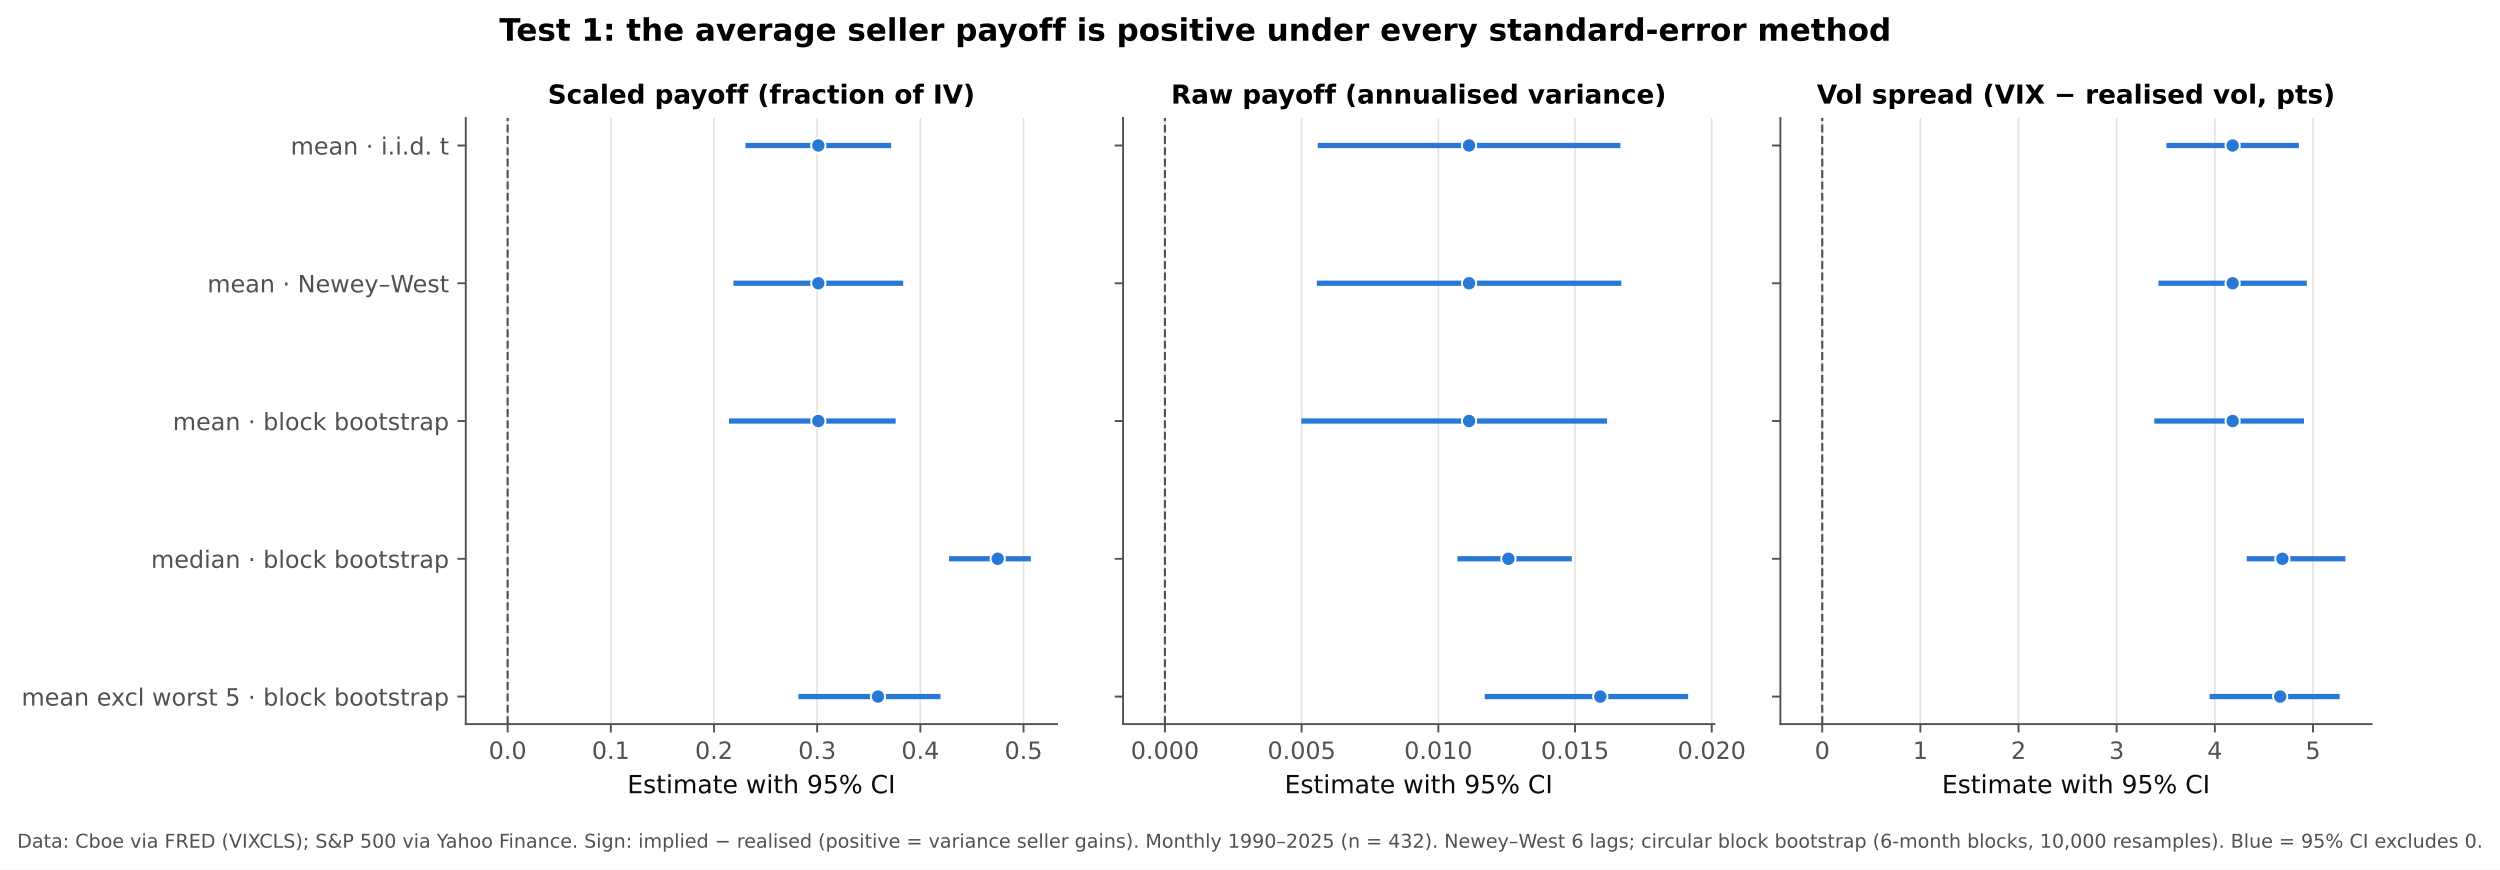
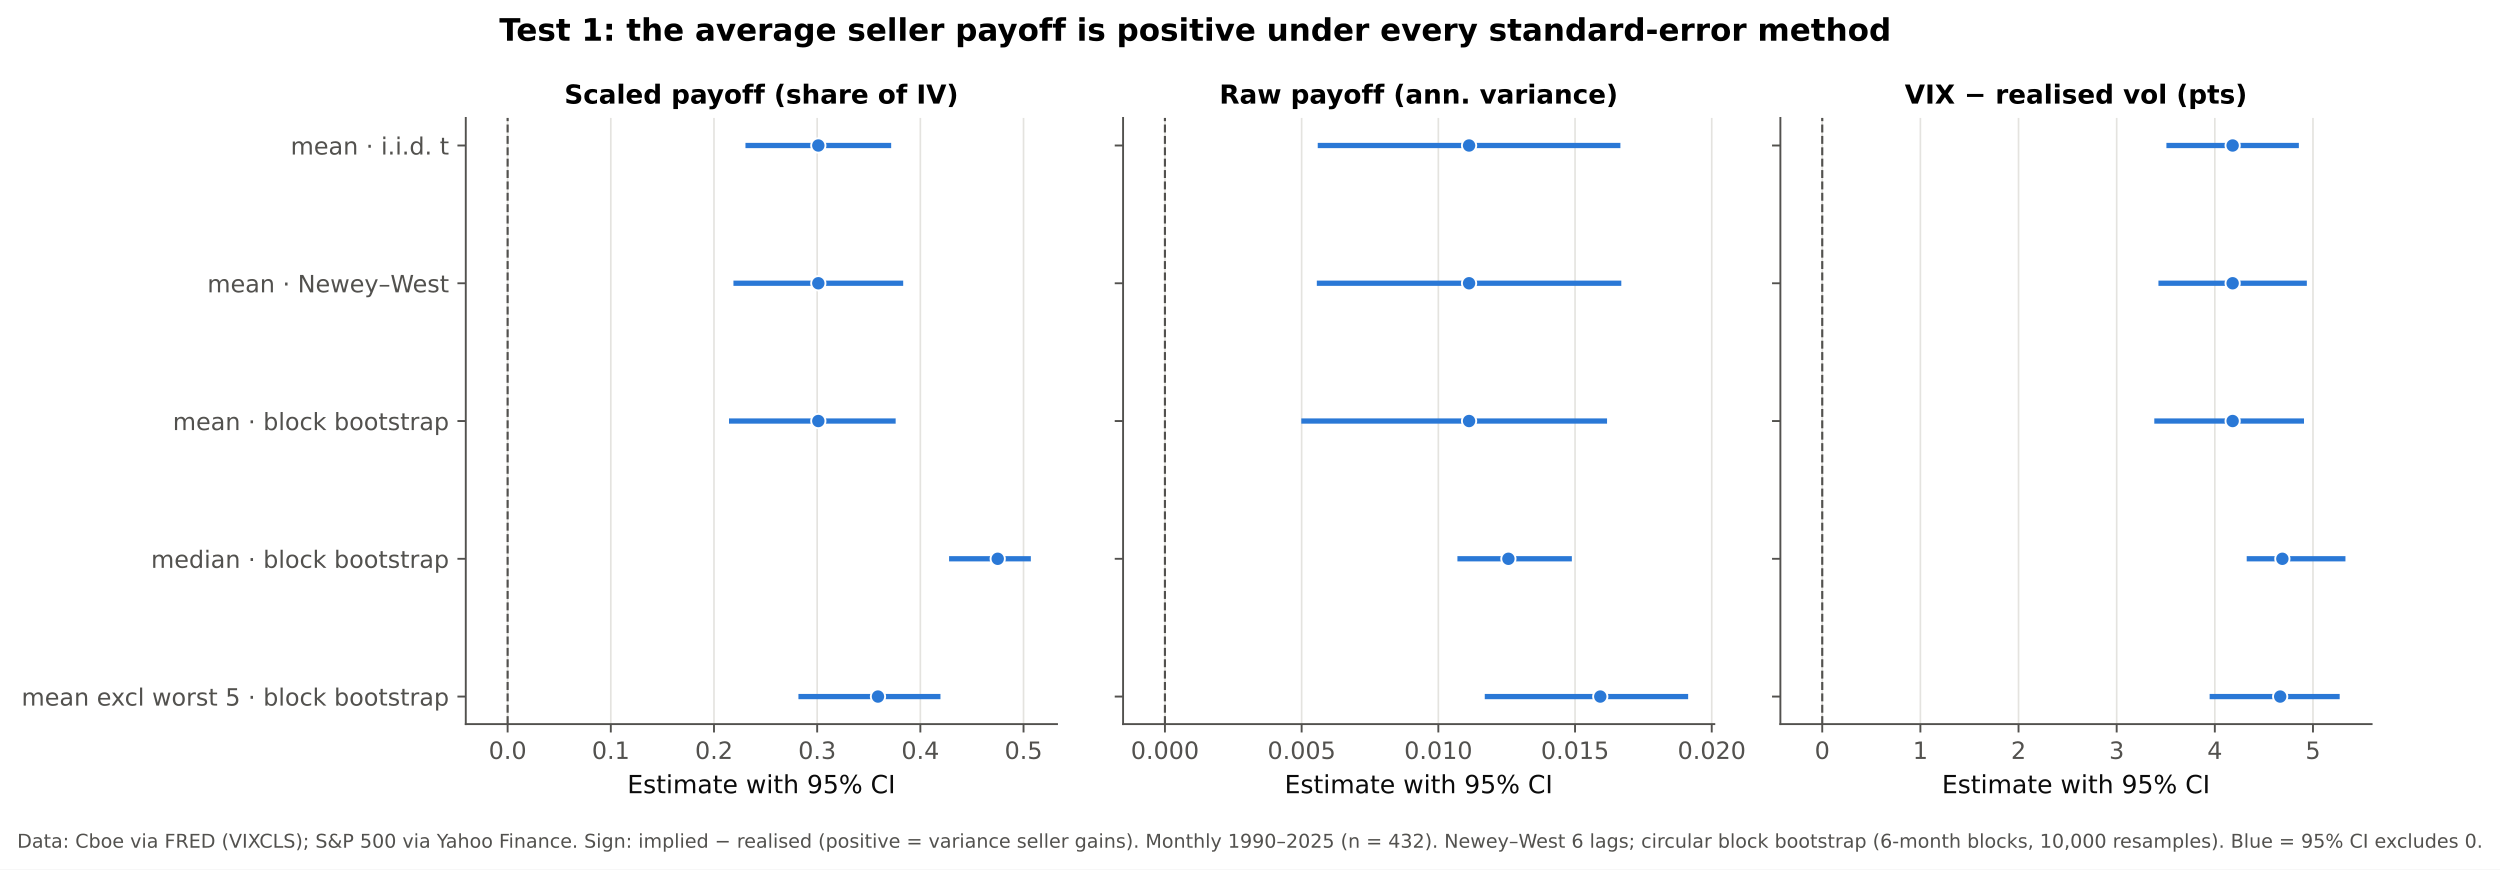
<svg xmlns="http://www.w3.org/2000/svg" xmlns:xlink="http://www.w3.org/1999/xlink" width="1048.149pt" height="364.545pt" viewBox="0 0 1048.149 364.545" version="1.1">
  <defs>
    <style type="text/css">*{stroke-linejoin: round; stroke-linecap: butt}</style>
  </defs>
  <g id="figure_1">
    <g id="patch_1">
      <path d="M 0 364.545  L 1048.149 364.545  L 1048.149 -0  L 0 -0  z " style="fill: #ffffff" />
    </g>
    <g id="axes_1">
      <g id="patch_2">
        <path d="M 195.28 303.588  L 443.158 303.588  L 443.158 49.448  L 195.28 49.448  z " style="fill: #ffffff" />
      </g>
      <g id="matplotlib.axis_1">
        <g id="xtick_1">
          <g id="line2d_1">
            <path d="M 212.829 303.588  L 212.829 49.448  " clip-path="url(#pf70e927d71)" style="fill: none; stroke: #e4e3df; stroke-width: 0.7; stroke-linecap: square" />
          </g>
          <g id="line2d_2">
            <defs>
              <path id="m7e81b99e4e" d="M 0 0  L 0 3.5  " style="stroke: #52514e; stroke-width: 0.8" />
            </defs>
            <g>
              <use xlink:href="#m7e81b99e4e" x="212.829" y="303.588" style="fill: #52514e; stroke: #52514e; stroke-width: 0.8" />
            </g>
          </g>
          <g id="text_1">
            <text style="font-size: 10px; font-family: 'DejaVu Sans', 'Bitstream Vera Sans', 'Computer Modern Sans Serif', 'Lucida Grande', 'Verdana', 'Geneva', 'Lucid', 'Arial', 'Helvetica', 'Avant Garde', sans-serif; text-anchor: middle; fill: #52514e" x="212.829" y="318.186" transform="rotate(-0 212.8289 318.1857)">0.0</text>
          </g>
        </g>
        <g id="xtick_2">
          <g id="line2d_3">
            <path d="M 256.088 303.588  L 256.088 49.448  " clip-path="url(#pf70e927d71)" style="fill: none; stroke: #e4e3df; stroke-width: 0.7; stroke-linecap: square" />
          </g>
          <g id="line2d_4">
            <g>
              <use xlink:href="#m7e81b99e4e" x="256.088" y="303.588" style="fill: #52514e; stroke: #52514e; stroke-width: 0.8" />
            </g>
          </g>
          <g id="text_2">
            <text style="font-size: 10px; font-family: 'DejaVu Sans', 'Bitstream Vera Sans', 'Computer Modern Sans Serif', 'Lucida Grande', 'Verdana', 'Geneva', 'Lucid', 'Arial', 'Helvetica', 'Avant Garde', sans-serif; text-anchor: middle; fill: #52514e" x="256.088" y="318.186" transform="rotate(-0 256.0883 318.1857)">0.1</text>
          </g>
        </g>
        <g id="xtick_3">
          <g id="line2d_5">
            <path d="M 299.348 303.588  L 299.348 49.448  " clip-path="url(#pf70e927d71)" style="fill: none; stroke: #e4e3df; stroke-width: 0.7; stroke-linecap: square" />
          </g>
          <g id="line2d_6">
            <g>
              <use xlink:href="#m7e81b99e4e" x="299.348" y="303.588" style="fill: #52514e; stroke: #52514e; stroke-width: 0.8" />
            </g>
          </g>
          <g id="text_3">
            <text style="font-size: 10px; font-family: 'DejaVu Sans', 'Bitstream Vera Sans', 'Computer Modern Sans Serif', 'Lucida Grande', 'Verdana', 'Geneva', 'Lucid', 'Arial', 'Helvetica', 'Avant Garde', sans-serif; text-anchor: middle; fill: #52514e" x="299.348" y="318.186" transform="rotate(-0 299.3477 318.1857)">0.2</text>
          </g>
        </g>
        <g id="xtick_4">
          <g id="line2d_7">
            <path d="M 342.607 303.588  L 342.607 49.448  " clip-path="url(#pf70e927d71)" style="fill: none; stroke: #e4e3df; stroke-width: 0.7; stroke-linecap: square" />
          </g>
          <g id="line2d_8">
            <g>
              <use xlink:href="#m7e81b99e4e" x="342.607" y="303.588" style="fill: #52514e; stroke: #52514e; stroke-width: 0.8" />
            </g>
          </g>
          <g id="text_4">
            <text style="font-size: 10px; font-family: 'DejaVu Sans', 'Bitstream Vera Sans', 'Computer Modern Sans Serif', 'Lucida Grande', 'Verdana', 'Geneva', 'Lucid', 'Arial', 'Helvetica', 'Avant Garde', sans-serif; text-anchor: middle; fill: #52514e" x="342.607" y="318.186" transform="rotate(-0 342.6071 318.1857)">0.3</text>
          </g>
        </g>
        <g id="xtick_5">
          <g id="line2d_9">
            <path d="M 385.867 303.588  L 385.867 49.448  " clip-path="url(#pf70e927d71)" style="fill: none; stroke: #e4e3df; stroke-width: 0.7; stroke-linecap: square" />
          </g>
          <g id="line2d_10">
            <g>
              <use xlink:href="#m7e81b99e4e" x="385.867" y="303.588" style="fill: #52514e; stroke: #52514e; stroke-width: 0.8" />
            </g>
          </g>
          <g id="text_5">
            <text style="font-size: 10px; font-family: 'DejaVu Sans', 'Bitstream Vera Sans', 'Computer Modern Sans Serif', 'Lucida Grande', 'Verdana', 'Geneva', 'Lucid', 'Arial', 'Helvetica', 'Avant Garde', sans-serif; text-anchor: middle; fill: #52514e" x="385.867" y="318.186" transform="rotate(-0 385.8665 318.1857)">0.4</text>
          </g>
        </g>
        <g id="xtick_6">
          <g id="line2d_11">
            <path d="M 429.126 303.588  L 429.126 49.448  " clip-path="url(#pf70e927d71)" style="fill: none; stroke: #e4e3df; stroke-width: 0.7; stroke-linecap: square" />
          </g>
          <g id="line2d_12">
            <g>
              <use xlink:href="#m7e81b99e4e" x="429.126" y="303.588" style="fill: #52514e; stroke: #52514e; stroke-width: 0.8" />
            </g>
          </g>
          <g id="text_6">
            <text style="font-size: 10px; font-family: 'DejaVu Sans', 'Bitstream Vera Sans', 'Computer Modern Sans Serif', 'Lucida Grande', 'Verdana', 'Geneva', 'Lucid', 'Arial', 'Helvetica', 'Avant Garde', sans-serif; text-anchor: middle; fill: #52514e" x="429.126" y="318.186" transform="rotate(-0 429.1259 318.1857)">0.5</text>
          </g>
        </g>
        <g id="text_7">
          <text style="font-size: 10.5px; font-family: 'DejaVu Sans', 'Bitstream Vera Sans', 'Computer Modern Sans Serif', 'Lucida Grande', 'Verdana', 'Geneva', 'Lucid', 'Arial', 'Helvetica', 'Avant Garde', sans-serif; text-anchor: middle; fill: #0b0b0b" x="319.219" y="332.566" transform="rotate(-0 319.2192 332.5664)">Estimate with 95% CI</text>
        </g>
      </g>
      <g id="matplotlib.axis_2">
        <g id="ytick_1">
          <g id="line2d_13">
            <defs>
              <path id="md31fefc962" d="M 0 0  L -3.5 0  " style="stroke: #52514e; stroke-width: 0.8" />
            </defs>
            <g>
              <use xlink:href="#md31fefc962" x="195.28" y="61" style="fill: #52514e; stroke: #52514e; stroke-width: 0.8" />
            </g>
          </g>
          <g id="text_8">
            <text style="font-size: 10px; font-family: 'DejaVu Sans', 'Bitstream Vera Sans', 'Computer Modern Sans Serif', 'Lucida Grande', 'Verdana', 'Geneva', 'Lucid', 'Arial', 'Helvetica', 'Avant Garde', sans-serif; text-anchor: end; fill: #52514e" x="188.28" y="64.799" transform="rotate(-0 188.28 64.79948)">mean · i.i.d. t</text>
          </g>
        </g>
        <g id="ytick_2">
          <g id="line2d_14">
            <g>
              <use xlink:href="#md31fefc962" x="195.28" y="118.759" style="fill: #52514e; stroke: #52514e; stroke-width: 0.8" />
            </g>
          </g>
          <g id="text_9">
            <text style="font-size: 10px; font-family: 'DejaVu Sans', 'Bitstream Vera Sans', 'Computer Modern Sans Serif', 'Lucida Grande', 'Verdana', 'Geneva', 'Lucid', 'Arial', 'Helvetica', 'Avant Garde', sans-serif; text-anchor: end; fill: #52514e" x="188.28" y="122.558" transform="rotate(-0 188.28 122.5581)">mean · Newey–West</text>
          </g>
        </g>
        <g id="ytick_3">
          <g id="line2d_15">
            <g>
              <use xlink:href="#md31fefc962" x="195.28" y="176.518" style="fill: #52514e; stroke: #52514e; stroke-width: 0.8" />
            </g>
          </g>
          <g id="text_10">
            <text style="font-size: 10px; font-family: 'DejaVu Sans', 'Bitstream Vera Sans', 'Computer Modern Sans Serif', 'Lucida Grande', 'Verdana', 'Geneva', 'Lucid', 'Arial', 'Helvetica', 'Avant Garde', sans-serif; text-anchor: end; fill: #52514e" x="188.28" y="180.317" transform="rotate(-0 188.28 180.3175)">mean · block bootstrap</text>
          </g>
        </g>
        <g id="ytick_4">
          <g id="line2d_16">
            <g>
              <use xlink:href="#md31fefc962" x="195.28" y="234.277" style="fill: #52514e; stroke: #52514e; stroke-width: 0.8" />
            </g>
          </g>
          <g id="text_11">
            <text style="font-size: 10px; font-family: 'DejaVu Sans', 'Bitstream Vera Sans', 'Computer Modern Sans Serif', 'Lucida Grande', 'Verdana', 'Geneva', 'Lucid', 'Arial', 'Helvetica', 'Avant Garde', sans-serif; text-anchor: end; fill: #52514e" x="188.28" y="238.076" transform="rotate(-0 188.28 238.0764)">median · block bootstrap</text>
          </g>
        </g>
        <g id="ytick_5">
          <g id="line2d_17">
            <g>
              <use xlink:href="#md31fefc962" x="195.28" y="292.036" style="fill: #52514e; stroke: #52514e; stroke-width: 0.8" />
            </g>
          </g>
          <g id="text_12">
            <text style="font-size: 10px; font-family: 'DejaVu Sans', 'Bitstream Vera Sans', 'Computer Modern Sans Serif', 'Lucida Grande', 'Verdana', 'Geneva', 'Lucid', 'Arial', 'Helvetica', 'Avant Garde', sans-serif; text-anchor: end; fill: #52514e" x="188.28" y="295.835" transform="rotate(-0 188.28 295.8354)">mean excl worst 5 · block bootstrap</text>
          </g>
        </g>
      </g>
      <g id="line2d_18">
        <path d="M 312.541 61  L 373.63 61  " clip-path="url(#pf70e927d71)" style="fill: none; stroke: #2a78d6; stroke-width: 2.2" />
      </g>
      <g id="line2d_19">
        <defs>
          <path id="mf217586c49" d="M 0 3  C 0.796 3 1.559 2.684 2.121 2.121  C 2.684 1.559 3 0.796 3 0  C 3 -0.796 2.684 -1.559 2.121 -2.121  C 1.559 -2.684 0.796 -3 0 -3  C -0.796 -3 -1.559 -2.684 -2.121 -2.121  C -2.684 -1.559 -3 -0.796 -3 0  C -3 0.796 -2.684 1.559 -2.121 2.121  C -1.559 2.684 -0.796 3 0 3  z " style="stroke: #ffffff; stroke-width: 0.8" />
        </defs>
        <g clip-path="url(#pf70e927d71)">
          <use xlink:href="#mf217586c49" x="343.085" y="61" style="fill: #2a78d6; stroke: #ffffff; stroke-width: 0.8" />
        </g>
      </g>
      <g id="line2d_20">
        <path d="M 307.5 118.759  L 378.671 118.759  " clip-path="url(#pf70e927d71)" style="fill: none; stroke: #2a78d6; stroke-width: 2.2" />
      </g>
      <g id="line2d_21">
        <g clip-path="url(#pf70e927d71)">
          <use xlink:href="#mf217586c49" x="343.085" y="118.759" style="fill: #2a78d6; stroke: #ffffff; stroke-width: 0.8" />
        </g>
      </g>
      <g id="line2d_22">
        <path d="M 305.64 176.518  L 375.516 176.518  " clip-path="url(#pf70e927d71)" style="fill: none; stroke: #2a78d6; stroke-width: 2.2" />
      </g>
      <g id="line2d_23">
        <g clip-path="url(#pf70e927d71)">
          <use xlink:href="#mf217586c49" x="343.085" y="176.518" style="fill: #2a78d6; stroke: #ffffff; stroke-width: 0.8" />
        </g>
      </g>
      <g id="line2d_24">
        <path d="M 397.907 234.277  L 432.19 234.277  " clip-path="url(#pf70e927d71)" style="fill: none; stroke: #2a78d6; stroke-width: 2.2" />
      </g>
      <g id="line2d_25">
        <g clip-path="url(#pf70e927d71)">
          <use xlink:href="#mf217586c49" x="418.3" y="234.277" style="fill: #2a78d6; stroke: #ffffff; stroke-width: 0.8" />
        </g>
      </g>
      <g id="line2d_26">
        <path d="M 334.748 292.036  L 394.296 292.036  " clip-path="url(#pf70e927d71)" style="fill: none; stroke: #2a78d6; stroke-width: 2.2" />
      </g>
      <g id="line2d_27">
        <g clip-path="url(#pf70e927d71)">
          <use xlink:href="#mf217586c49" x="368.102" y="292.036" style="fill: #2a78d6; stroke: #ffffff; stroke-width: 0.8" />
        </g>
      </g>
      <g id="line2d_28">
        <path d="M 212.829 303.588  L 212.829 49.448  " clip-path="url(#pf70e927d71)" style="fill: none; stroke-dasharray: 3.33,1.44; stroke-dashoffset: 0; stroke: #52514e; stroke-width: 0.9" />
      </g>
      <g id="patch_3">
        <path d="M 195.28 303.588  L 195.28 49.448  " style="fill: none; stroke: #52514e; stroke-width: 0.8; stroke-linejoin: miter; stroke-linecap: square" />
      </g>
      <g id="patch_4">
        <path d="M 195.28 303.588  L 443.158 303.588  " style="fill: none; stroke: #52514e; stroke-width: 0.8; stroke-linejoin: miter; stroke-linecap: square" />
      </g>
      <g id="text_13">
-         <text style="font-weight: 700; font-size: 11px; font-family: 'DejaVu Sans', 'Bitstream Vera Sans', 'Computer Modern Sans Serif', 'Lucida Grande', 'Verdana', 'Geneva', 'Lucid', 'Arial', 'Helvetica', 'Avant Garde', sans-serif; text-anchor: middle" x="319.219" y="43.448" transform="rotate(-0 319.2192 43.44847)">Scaled payoff (fraction of IV)</text>
+         <text style="font-weight: 700; font-size: 11px; font-family: 'DejaVu Sans', 'Bitstream Vera Sans', 'Computer Modern Sans Serif', 'Lucida Grande', 'Verdana', 'Geneva', 'Lucid', 'Arial', 'Helvetica', 'Avant Garde', sans-serif; text-anchor: middle" x="319.219" y="43.448" transform="rotate(-0 319.2192 43.44847)">Scaled payoff (share of IV)</text>
      </g>
    </g>
    <g id="axes_2">
      <g id="patch_5">
        <path d="M 470.861 303.588  L 718.739 303.588  L 718.739 49.448  L 470.861 49.448  z " style="fill: #ffffff" />
      </g>
      <g id="matplotlib.axis_3">
        <g id="xtick_7">
          <g id="line2d_29">
            <path d="M 488.41 303.588  L 488.41 49.448  " clip-path="url(#p303db9c7b1)" style="fill: none; stroke: #e4e3df; stroke-width: 0.7; stroke-linecap: square" />
          </g>
          <g id="line2d_30">
            <g>
              <use xlink:href="#m7e81b99e4e" x="488.41" y="303.588" style="fill: #52514e; stroke: #52514e; stroke-width: 0.8" />
            </g>
          </g>
          <g id="text_14">
            <text style="font-size: 10px; font-family: 'DejaVu Sans', 'Bitstream Vera Sans', 'Computer Modern Sans Serif', 'Lucida Grande', 'Verdana', 'Geneva', 'Lucid', 'Arial', 'Helvetica', 'Avant Garde', sans-serif; text-anchor: middle; fill: #52514e" x="488.41" y="318.186" transform="rotate(-0 488.4097 318.1857)">0.000</text>
          </g>
        </g>
        <g id="xtick_8">
          <g id="line2d_31">
            <path d="M 545.723 303.588  L 545.723 49.448  " clip-path="url(#p303db9c7b1)" style="fill: none; stroke: #e4e3df; stroke-width: 0.7; stroke-linecap: square" />
          </g>
          <g id="line2d_32">
            <g>
              <use xlink:href="#m7e81b99e4e" x="545.723" y="303.588" style="fill: #52514e; stroke: #52514e; stroke-width: 0.8" />
            </g>
          </g>
          <g id="text_15">
            <text style="font-size: 10px; font-family: 'DejaVu Sans', 'Bitstream Vera Sans', 'Computer Modern Sans Serif', 'Lucida Grande', 'Verdana', 'Geneva', 'Lucid', 'Arial', 'Helvetica', 'Avant Garde', sans-serif; text-anchor: middle; fill: #52514e" x="545.723" y="318.186" transform="rotate(-0 545.7231 318.1857)">0.005</text>
          </g>
        </g>
        <g id="xtick_9">
          <g id="line2d_33">
            <path d="M 603.036 303.588  L 603.036 49.448  " clip-path="url(#p303db9c7b1)" style="fill: none; stroke: #e4e3df; stroke-width: 0.7; stroke-linecap: square" />
          </g>
          <g id="line2d_34">
            <g>
              <use xlink:href="#m7e81b99e4e" x="603.036" y="303.588" style="fill: #52514e; stroke: #52514e; stroke-width: 0.8" />
            </g>
          </g>
          <g id="text_16">
            <text style="font-size: 10px; font-family: 'DejaVu Sans', 'Bitstream Vera Sans', 'Computer Modern Sans Serif', 'Lucida Grande', 'Verdana', 'Geneva', 'Lucid', 'Arial', 'Helvetica', 'Avant Garde', sans-serif; text-anchor: middle; fill: #52514e" x="603.036" y="318.186" transform="rotate(-0 603.0364 318.1857)">0.010</text>
          </g>
        </g>
        <g id="xtick_10">
          <g id="line2d_35">
            <path d="M 660.35 303.588  L 660.35 49.448  " clip-path="url(#p303db9c7b1)" style="fill: none; stroke: #e4e3df; stroke-width: 0.7; stroke-linecap: square" />
          </g>
          <g id="line2d_36">
            <g>
              <use xlink:href="#m7e81b99e4e" x="660.35" y="303.588" style="fill: #52514e; stroke: #52514e; stroke-width: 0.8" />
            </g>
          </g>
          <g id="text_17">
            <text style="font-size: 10px; font-family: 'DejaVu Sans', 'Bitstream Vera Sans', 'Computer Modern Sans Serif', 'Lucida Grande', 'Verdana', 'Geneva', 'Lucid', 'Arial', 'Helvetica', 'Avant Garde', sans-serif; text-anchor: middle; fill: #52514e" x="660.35" y="318.186" transform="rotate(-0 660.3497 318.1857)">0.015</text>
          </g>
        </g>
        <g id="xtick_11">
          <g id="line2d_37">
            <path d="M 717.663 303.588  L 717.663 49.448  " clip-path="url(#p303db9c7b1)" style="fill: none; stroke: #e4e3df; stroke-width: 0.7; stroke-linecap: square" />
          </g>
          <g id="line2d_38">
            <g>
              <use xlink:href="#m7e81b99e4e" x="717.663" y="303.588" style="fill: #52514e; stroke: #52514e; stroke-width: 0.8" />
            </g>
          </g>
          <g id="text_18">
            <text style="font-size: 10px; font-family: 'DejaVu Sans', 'Bitstream Vera Sans', 'Computer Modern Sans Serif', 'Lucida Grande', 'Verdana', 'Geneva', 'Lucid', 'Arial', 'Helvetica', 'Avant Garde', sans-serif; text-anchor: middle; fill: #52514e" x="717.663" y="318.186" transform="rotate(-0 717.663 318.1857)">0.020</text>
          </g>
        </g>
        <g id="text_19">
          <text style="font-size: 10.5px; font-family: 'DejaVu Sans', 'Bitstream Vera Sans', 'Computer Modern Sans Serif', 'Lucida Grande', 'Verdana', 'Geneva', 'Lucid', 'Arial', 'Helvetica', 'Avant Garde', sans-serif; text-anchor: middle; fill: #0b0b0b" x="594.8" y="332.566" transform="rotate(-0 594.8 332.5664)">Estimate with 95% CI</text>
        </g>
      </g>
      <g id="matplotlib.axis_4">
        <g id="ytick_6">
          <g id="line2d_39">
            <g>
              <use xlink:href="#md31fefc962" x="470.861" y="61" style="fill: #52514e; stroke: #52514e; stroke-width: 0.8" />
            </g>
          </g>
        </g>
        <g id="ytick_7">
          <g id="line2d_40">
            <g>
              <use xlink:href="#md31fefc962" x="470.861" y="118.759" style="fill: #52514e; stroke: #52514e; stroke-width: 0.8" />
            </g>
          </g>
        </g>
        <g id="ytick_8">
          <g id="line2d_41">
            <g>
              <use xlink:href="#md31fefc962" x="470.861" y="176.518" style="fill: #52514e; stroke: #52514e; stroke-width: 0.8" />
            </g>
          </g>
        </g>
        <g id="ytick_9">
          <g id="line2d_42">
            <g>
              <use xlink:href="#md31fefc962" x="470.861" y="234.277" style="fill: #52514e; stroke: #52514e; stroke-width: 0.8" />
            </g>
          </g>
        </g>
        <g id="ytick_10">
          <g id="line2d_43">
            <g>
              <use xlink:href="#md31fefc962" x="470.861" y="292.036" style="fill: #52514e; stroke: #52514e; stroke-width: 0.8" />
            </g>
          </g>
        </g>
      </g>
      <g id="line2d_44">
        <path d="M 552.475 61  L 679.365 61  " clip-path="url(#p303db9c7b1)" style="fill: none; stroke: #2a78d6; stroke-width: 2.2" />
      </g>
      <g id="line2d_45">
        <g clip-path="url(#p303db9c7b1)">
          <use xlink:href="#mf217586c49" x="615.92" y="61" style="fill: #2a78d6; stroke: #ffffff; stroke-width: 0.8" />
        </g>
      </g>
      <g id="line2d_46">
        <path d="M 552.092 118.759  L 679.748 118.759  " clip-path="url(#p303db9c7b1)" style="fill: none; stroke: #2a78d6; stroke-width: 2.2" />
      </g>
      <g id="line2d_47">
        <g clip-path="url(#p303db9c7b1)">
          <use xlink:href="#mf217586c49" x="615.92" y="118.759" style="fill: #2a78d6; stroke: #ffffff; stroke-width: 0.8" />
        </g>
      </g>
      <g id="line2d_48">
        <path d="M 545.586 176.518  L 673.772 176.518  " clip-path="url(#p303db9c7b1)" style="fill: none; stroke: #2a78d6; stroke-width: 2.2" />
      </g>
      <g id="line2d_49">
        <g clip-path="url(#p303db9c7b1)">
          <use xlink:href="#mf217586c49" x="615.92" y="176.518" style="fill: #2a78d6; stroke: #ffffff; stroke-width: 0.8" />
        </g>
      </g>
      <g id="line2d_50">
        <path d="M 611.037 234.277  L 659.016 234.277  " clip-path="url(#p303db9c7b1)" style="fill: none; stroke: #2a78d6; stroke-width: 2.2" />
      </g>
      <g id="line2d_51">
        <g clip-path="url(#p303db9c7b1)">
          <use xlink:href="#mf217586c49" x="632.41" y="234.277" style="fill: #2a78d6; stroke: #ffffff; stroke-width: 0.8" />
        </g>
      </g>
      <g id="line2d_52">
        <path d="M 622.5 292.036  L 707.771 292.036  " clip-path="url(#p303db9c7b1)" style="fill: none; stroke: #2a78d6; stroke-width: 2.2" />
      </g>
      <g id="line2d_53">
        <g clip-path="url(#p303db9c7b1)">
          <use xlink:href="#mf217586c49" x="670.932" y="292.036" style="fill: #2a78d6; stroke: #ffffff; stroke-width: 0.8" />
        </g>
      </g>
      <g id="line2d_54">
        <path d="M 488.41 303.588  L 488.41 49.448  " clip-path="url(#p303db9c7b1)" style="fill: none; stroke-dasharray: 3.33,1.44; stroke-dashoffset: 0; stroke: #52514e; stroke-width: 0.9" />
      </g>
      <g id="patch_6">
        <path d="M 470.861 303.588  L 470.861 49.448  " style="fill: none; stroke: #52514e; stroke-width: 0.8; stroke-linejoin: miter; stroke-linecap: square" />
      </g>
      <g id="patch_7">
        <path d="M 470.861 303.588  L 718.739 303.588  " style="fill: none; stroke: #52514e; stroke-width: 0.8; stroke-linejoin: miter; stroke-linecap: square" />
      </g>
      <g id="text_20">
-         <text style="font-weight: 700; font-size: 11px; font-family: 'DejaVu Sans', 'Bitstream Vera Sans', 'Computer Modern Sans Serif', 'Lucida Grande', 'Verdana', 'Geneva', 'Lucid', 'Arial', 'Helvetica', 'Avant Garde', sans-serif; text-anchor: middle" x="594.8" y="43.448" transform="rotate(-0 594.8 43.44847)">Raw payoff (annualised variance)</text>
+         <text style="font-weight: 700; font-size: 11px; font-family: 'DejaVu Sans', 'Bitstream Vera Sans', 'Computer Modern Sans Serif', 'Lucida Grande', 'Verdana', 'Geneva', 'Lucid', 'Arial', 'Helvetica', 'Avant Garde', sans-serif; text-anchor: middle" x="594.8" y="43.448" transform="rotate(-0 594.8 43.44847)">Raw payoff (ann. variance)</text>
      </g>
    </g>
    <g id="axes_3">
      <g id="patch_8">
        <path d="M 746.442 303.588  L 994.32 303.588  L 994.32 49.448  L 746.442 49.448  z " style="fill: #ffffff" />
      </g>
      <g id="matplotlib.axis_5">
        <g id="xtick_12">
          <g id="line2d_55">
            <path d="M 763.991 303.588  L 763.991 49.448  " clip-path="url(#p4b9931811b)" style="fill: none; stroke: #e4e3df; stroke-width: 0.7; stroke-linecap: square" />
          </g>
          <g id="line2d_56">
            <g>
              <use xlink:href="#m7e81b99e4e" x="763.991" y="303.588" style="fill: #52514e; stroke: #52514e; stroke-width: 0.8" />
            </g>
          </g>
          <g id="text_21">
            <text style="font-size: 10px; font-family: 'DejaVu Sans', 'Bitstream Vera Sans', 'Computer Modern Sans Serif', 'Lucida Grande', 'Verdana', 'Geneva', 'Lucid', 'Arial', 'Helvetica', 'Avant Garde', sans-serif; text-anchor: middle; fill: #52514e" x="763.991" y="318.186" transform="rotate(-0 763.9906 318.1857)">0</text>
          </g>
        </g>
        <g id="xtick_13">
          <g id="line2d_57">
            <path d="M 805.14 303.588  L 805.14 49.448  " clip-path="url(#p4b9931811b)" style="fill: none; stroke: #e4e3df; stroke-width: 0.7; stroke-linecap: square" />
          </g>
          <g id="line2d_58">
            <g>
              <use xlink:href="#m7e81b99e4e" x="805.14" y="303.588" style="fill: #52514e; stroke: #52514e; stroke-width: 0.8" />
            </g>
          </g>
          <g id="text_22">
            <text style="font-size: 10px; font-family: 'DejaVu Sans', 'Bitstream Vera Sans', 'Computer Modern Sans Serif', 'Lucida Grande', 'Verdana', 'Geneva', 'Lucid', 'Arial', 'Helvetica', 'Avant Garde', sans-serif; text-anchor: middle; fill: #52514e" x="805.14" y="318.186" transform="rotate(-0 805.1397 318.1857)">1</text>
          </g>
        </g>
        <g id="xtick_14">
          <g id="line2d_59">
            <path d="M 846.289 303.588  L 846.289 49.448  " clip-path="url(#p4b9931811b)" style="fill: none; stroke: #e4e3df; stroke-width: 0.7; stroke-linecap: square" />
          </g>
          <g id="line2d_60">
            <g>
              <use xlink:href="#m7e81b99e4e" x="846.289" y="303.588" style="fill: #52514e; stroke: #52514e; stroke-width: 0.8" />
            </g>
          </g>
          <g id="text_23">
            <text style="font-size: 10px; font-family: 'DejaVu Sans', 'Bitstream Vera Sans', 'Computer Modern Sans Serif', 'Lucida Grande', 'Verdana', 'Geneva', 'Lucid', 'Arial', 'Helvetica', 'Avant Garde', sans-serif; text-anchor: middle; fill: #52514e" x="846.289" y="318.186" transform="rotate(-0 846.2888 318.1857)">2</text>
          </g>
        </g>
        <g id="xtick_15">
          <g id="line2d_61">
            <path d="M 887.438 303.588  L 887.438 49.448  " clip-path="url(#p4b9931811b)" style="fill: none; stroke: #e4e3df; stroke-width: 0.7; stroke-linecap: square" />
          </g>
          <g id="line2d_62">
            <g>
              <use xlink:href="#m7e81b99e4e" x="887.438" y="303.588" style="fill: #52514e; stroke: #52514e; stroke-width: 0.8" />
            </g>
          </g>
          <g id="text_24">
            <text style="font-size: 10px; font-family: 'DejaVu Sans', 'Bitstream Vera Sans', 'Computer Modern Sans Serif', 'Lucida Grande', 'Verdana', 'Geneva', 'Lucid', 'Arial', 'Helvetica', 'Avant Garde', sans-serif; text-anchor: middle; fill: #52514e" x="887.438" y="318.186" transform="rotate(-0 887.4379 318.1857)">3</text>
          </g>
        </g>
        <g id="xtick_16">
          <g id="line2d_63">
            <path d="M 928.587 303.588  L 928.587 49.448  " clip-path="url(#p4b9931811b)" style="fill: none; stroke: #e4e3df; stroke-width: 0.7; stroke-linecap: square" />
          </g>
          <g id="line2d_64">
            <g>
              <use xlink:href="#m7e81b99e4e" x="928.587" y="303.588" style="fill: #52514e; stroke: #52514e; stroke-width: 0.8" />
            </g>
          </g>
          <g id="text_25">
            <text style="font-size: 10px; font-family: 'DejaVu Sans', 'Bitstream Vera Sans', 'Computer Modern Sans Serif', 'Lucida Grande', 'Verdana', 'Geneva', 'Lucid', 'Arial', 'Helvetica', 'Avant Garde', sans-serif; text-anchor: middle; fill: #52514e" x="928.587" y="318.186" transform="rotate(-0 928.587 318.1857)">4</text>
          </g>
        </g>
        <g id="xtick_17">
          <g id="line2d_65">
            <path d="M 969.736 303.588  L 969.736 49.448  " clip-path="url(#p4b9931811b)" style="fill: none; stroke: #e4e3df; stroke-width: 0.7; stroke-linecap: square" />
          </g>
          <g id="line2d_66">
            <g>
              <use xlink:href="#m7e81b99e4e" x="969.736" y="303.588" style="fill: #52514e; stroke: #52514e; stroke-width: 0.8" />
            </g>
          </g>
          <g id="text_26">
            <text style="font-size: 10px; font-family: 'DejaVu Sans', 'Bitstream Vera Sans', 'Computer Modern Sans Serif', 'Lucida Grande', 'Verdana', 'Geneva', 'Lucid', 'Arial', 'Helvetica', 'Avant Garde', sans-serif; text-anchor: middle; fill: #52514e" x="969.736" y="318.186" transform="rotate(-0 969.7361 318.1857)">5</text>
          </g>
        </g>
        <g id="text_27">
          <text style="font-size: 10.5px; font-family: 'DejaVu Sans', 'Bitstream Vera Sans', 'Computer Modern Sans Serif', 'Lucida Grande', 'Verdana', 'Geneva', 'Lucid', 'Arial', 'Helvetica', 'Avant Garde', sans-serif; text-anchor: middle; fill: #0b0b0b" x="870.381" y="332.566" transform="rotate(-0 870.3808 332.5664)">Estimate with 95% CI</text>
        </g>
      </g>
      <g id="matplotlib.axis_6">
        <g id="ytick_11">
          <g id="line2d_67">
            <g>
              <use xlink:href="#md31fefc962" x="746.442" y="61" style="fill: #52514e; stroke: #52514e; stroke-width: 0.8" />
            </g>
          </g>
        </g>
        <g id="ytick_12">
          <g id="line2d_68">
            <g>
              <use xlink:href="#md31fefc962" x="746.442" y="118.759" style="fill: #52514e; stroke: #52514e; stroke-width: 0.8" />
            </g>
          </g>
        </g>
        <g id="ytick_13">
          <g id="line2d_69">
            <g>
              <use xlink:href="#md31fefc962" x="746.442" y="176.518" style="fill: #52514e; stroke: #52514e; stroke-width: 0.8" />
            </g>
          </g>
        </g>
        <g id="ytick_14">
          <g id="line2d_70">
            <g>
              <use xlink:href="#md31fefc962" x="746.442" y="234.277" style="fill: #52514e; stroke: #52514e; stroke-width: 0.8" />
            </g>
          </g>
        </g>
        <g id="ytick_15">
          <g id="line2d_71">
            <g>
              <use xlink:href="#md31fefc962" x="746.442" y="292.036" style="fill: #52514e; stroke: #52514e; stroke-width: 0.8" />
            </g>
          </g>
        </g>
      </g>
      <g id="line2d_72">
        <path d="M 908.288 61  L 963.821 61  " clip-path="url(#p4b9931811b)" style="fill: none; stroke: #2a78d6; stroke-width: 2.2" />
      </g>
      <g id="line2d_73">
        <g clip-path="url(#p4b9931811b)">
          <use xlink:href="#mf217586c49" x="936.055" y="61" style="fill: #2a78d6; stroke: #ffffff; stroke-width: 0.8" />
        </g>
      </g>
      <g id="line2d_74">
        <path d="M 904.946 118.759  L 967.163 118.759  " clip-path="url(#p4b9931811b)" style="fill: none; stroke: #2a78d6; stroke-width: 2.2" />
      </g>
      <g id="line2d_75">
        <g clip-path="url(#p4b9931811b)">
          <use xlink:href="#mf217586c49" x="936.055" y="118.759" style="fill: #2a78d6; stroke: #ffffff; stroke-width: 0.8" />
        </g>
      </g>
      <g id="line2d_76">
        <path d="M 903.208 176.518  L 965.974 176.518  " clip-path="url(#p4b9931811b)" style="fill: none; stroke: #2a78d6; stroke-width: 2.2" />
      </g>
      <g id="line2d_77">
        <g clip-path="url(#p4b9931811b)">
          <use xlink:href="#mf217586c49" x="936.055" y="176.518" style="fill: #2a78d6; stroke: #ffffff; stroke-width: 0.8" />
        </g>
      </g>
      <g id="line2d_78">
        <path d="M 941.953 234.277  L 983.352 234.277  " clip-path="url(#p4b9931811b)" style="fill: none; stroke: #2a78d6; stroke-width: 2.2" />
      </g>
      <g id="line2d_79">
        <g clip-path="url(#p4b9931811b)">
          <use xlink:href="#mf217586c49" x="956.903" y="234.277" style="fill: #2a78d6; stroke: #ffffff; stroke-width: 0.8" />
        </g>
      </g>
      <g id="line2d_80">
        <path d="M 926.413 292.036  L 980.934 292.036  " clip-path="url(#p4b9931811b)" style="fill: none; stroke: #2a78d6; stroke-width: 2.2" />
      </g>
      <g id="line2d_81">
        <g clip-path="url(#p4b9931811b)">
          <use xlink:href="#mf217586c49" x="955.987" y="292.036" style="fill: #2a78d6; stroke: #ffffff; stroke-width: 0.8" />
        </g>
      </g>
      <g id="line2d_82">
        <path d="M 763.991 303.588  L 763.991 49.448  " clip-path="url(#p4b9931811b)" style="fill: none; stroke-dasharray: 3.33,1.44; stroke-dashoffset: 0; stroke: #52514e; stroke-width: 0.9" />
      </g>
      <g id="patch_9">
        <path d="M 746.442 303.588  L 746.442 49.448  " style="fill: none; stroke: #52514e; stroke-width: 0.8; stroke-linejoin: miter; stroke-linecap: square" />
      </g>
      <g id="patch_10">
        <path d="M 746.442 303.588  L 994.32 303.588  " style="fill: none; stroke: #52514e; stroke-width: 0.8; stroke-linejoin: miter; stroke-linecap: square" />
      </g>
      <g id="text_28">
-         <text style="font-weight: 700; font-size: 11px; font-family: 'DejaVu Sans', 'Bitstream Vera Sans', 'Computer Modern Sans Serif', 'Lucida Grande', 'Verdana', 'Geneva', 'Lucid', 'Arial', 'Helvetica', 'Avant Garde', sans-serif; text-anchor: middle" x="870.381" y="43.448" transform="rotate(-0 870.3808 43.44847)">Vol spread (VIX − realised vol, pts)</text>
+         <text style="font-weight: 700; font-size: 11px; font-family: 'DejaVu Sans', 'Bitstream Vera Sans', 'Computer Modern Sans Serif', 'Lucida Grande', 'Verdana', 'Geneva', 'Lucid', 'Arial', 'Helvetica', 'Avant Garde', sans-serif; text-anchor: middle" x="870.381" y="43.448" transform="rotate(-0 870.3808 43.44847)">VIX − realised vol (pts)</text>
      </g>
    </g>
    <g id="text_29">
      <text style="font-weight: 700; font-size: 13px; font-family: 'DejaVu Sans', 'Bitstream Vera Sans', 'Computer Modern Sans Serif', 'Lucida Grande', 'Verdana', 'Geneva', 'Lucid', 'Arial', 'Helvetica', 'Avant Garde', sans-serif; text-anchor: middle" x="501.12" y="17.078" transform="rotate(-0 501.12 17.07797)">Test 1: the average seller payoff is positive under every standard-error method</text>
    </g>
    <g id="text_30">
      <text style="font-size: 8px; font-family: 'DejaVu Sans', 'Bitstream Vera Sans', 'Computer Modern Sans Serif', 'Lucida Grande', 'Verdana', 'Geneva', 'Lucid', 'Arial', 'Helvetica', 'Avant Garde', sans-serif; text-anchor: start; fill: #52514e" x="7.2" y="355.423" transform="rotate(-0 7.2 355.4228)">Data: Cboe via FRED (VIXCLS); S&amp;P 500 via Yahoo Finance. Sign: implied − realised (positive = variance seller gains). Monthly 1990–2025 (n = 432). Newey–West 6 lags; circular block bootstrap (6-month blocks, 10,000 resamples). Blue = 95% CI excludes 0.</text>
    </g>
  </g>
  <defs>
    <clipPath id="pf70e927d71">
      <rect x="195.28" y="49.448" width="247.878" height="254.14" />
    </clipPath>
    <clipPath id="p303db9c7b1">
      <rect x="470.861" y="49.448" width="247.878" height="254.14" />
    </clipPath>
    <clipPath id="p4b9931811b">
      <rect x="746.442" y="49.448" width="247.878" height="254.14" />
    </clipPath>
  </defs>
</svg>
